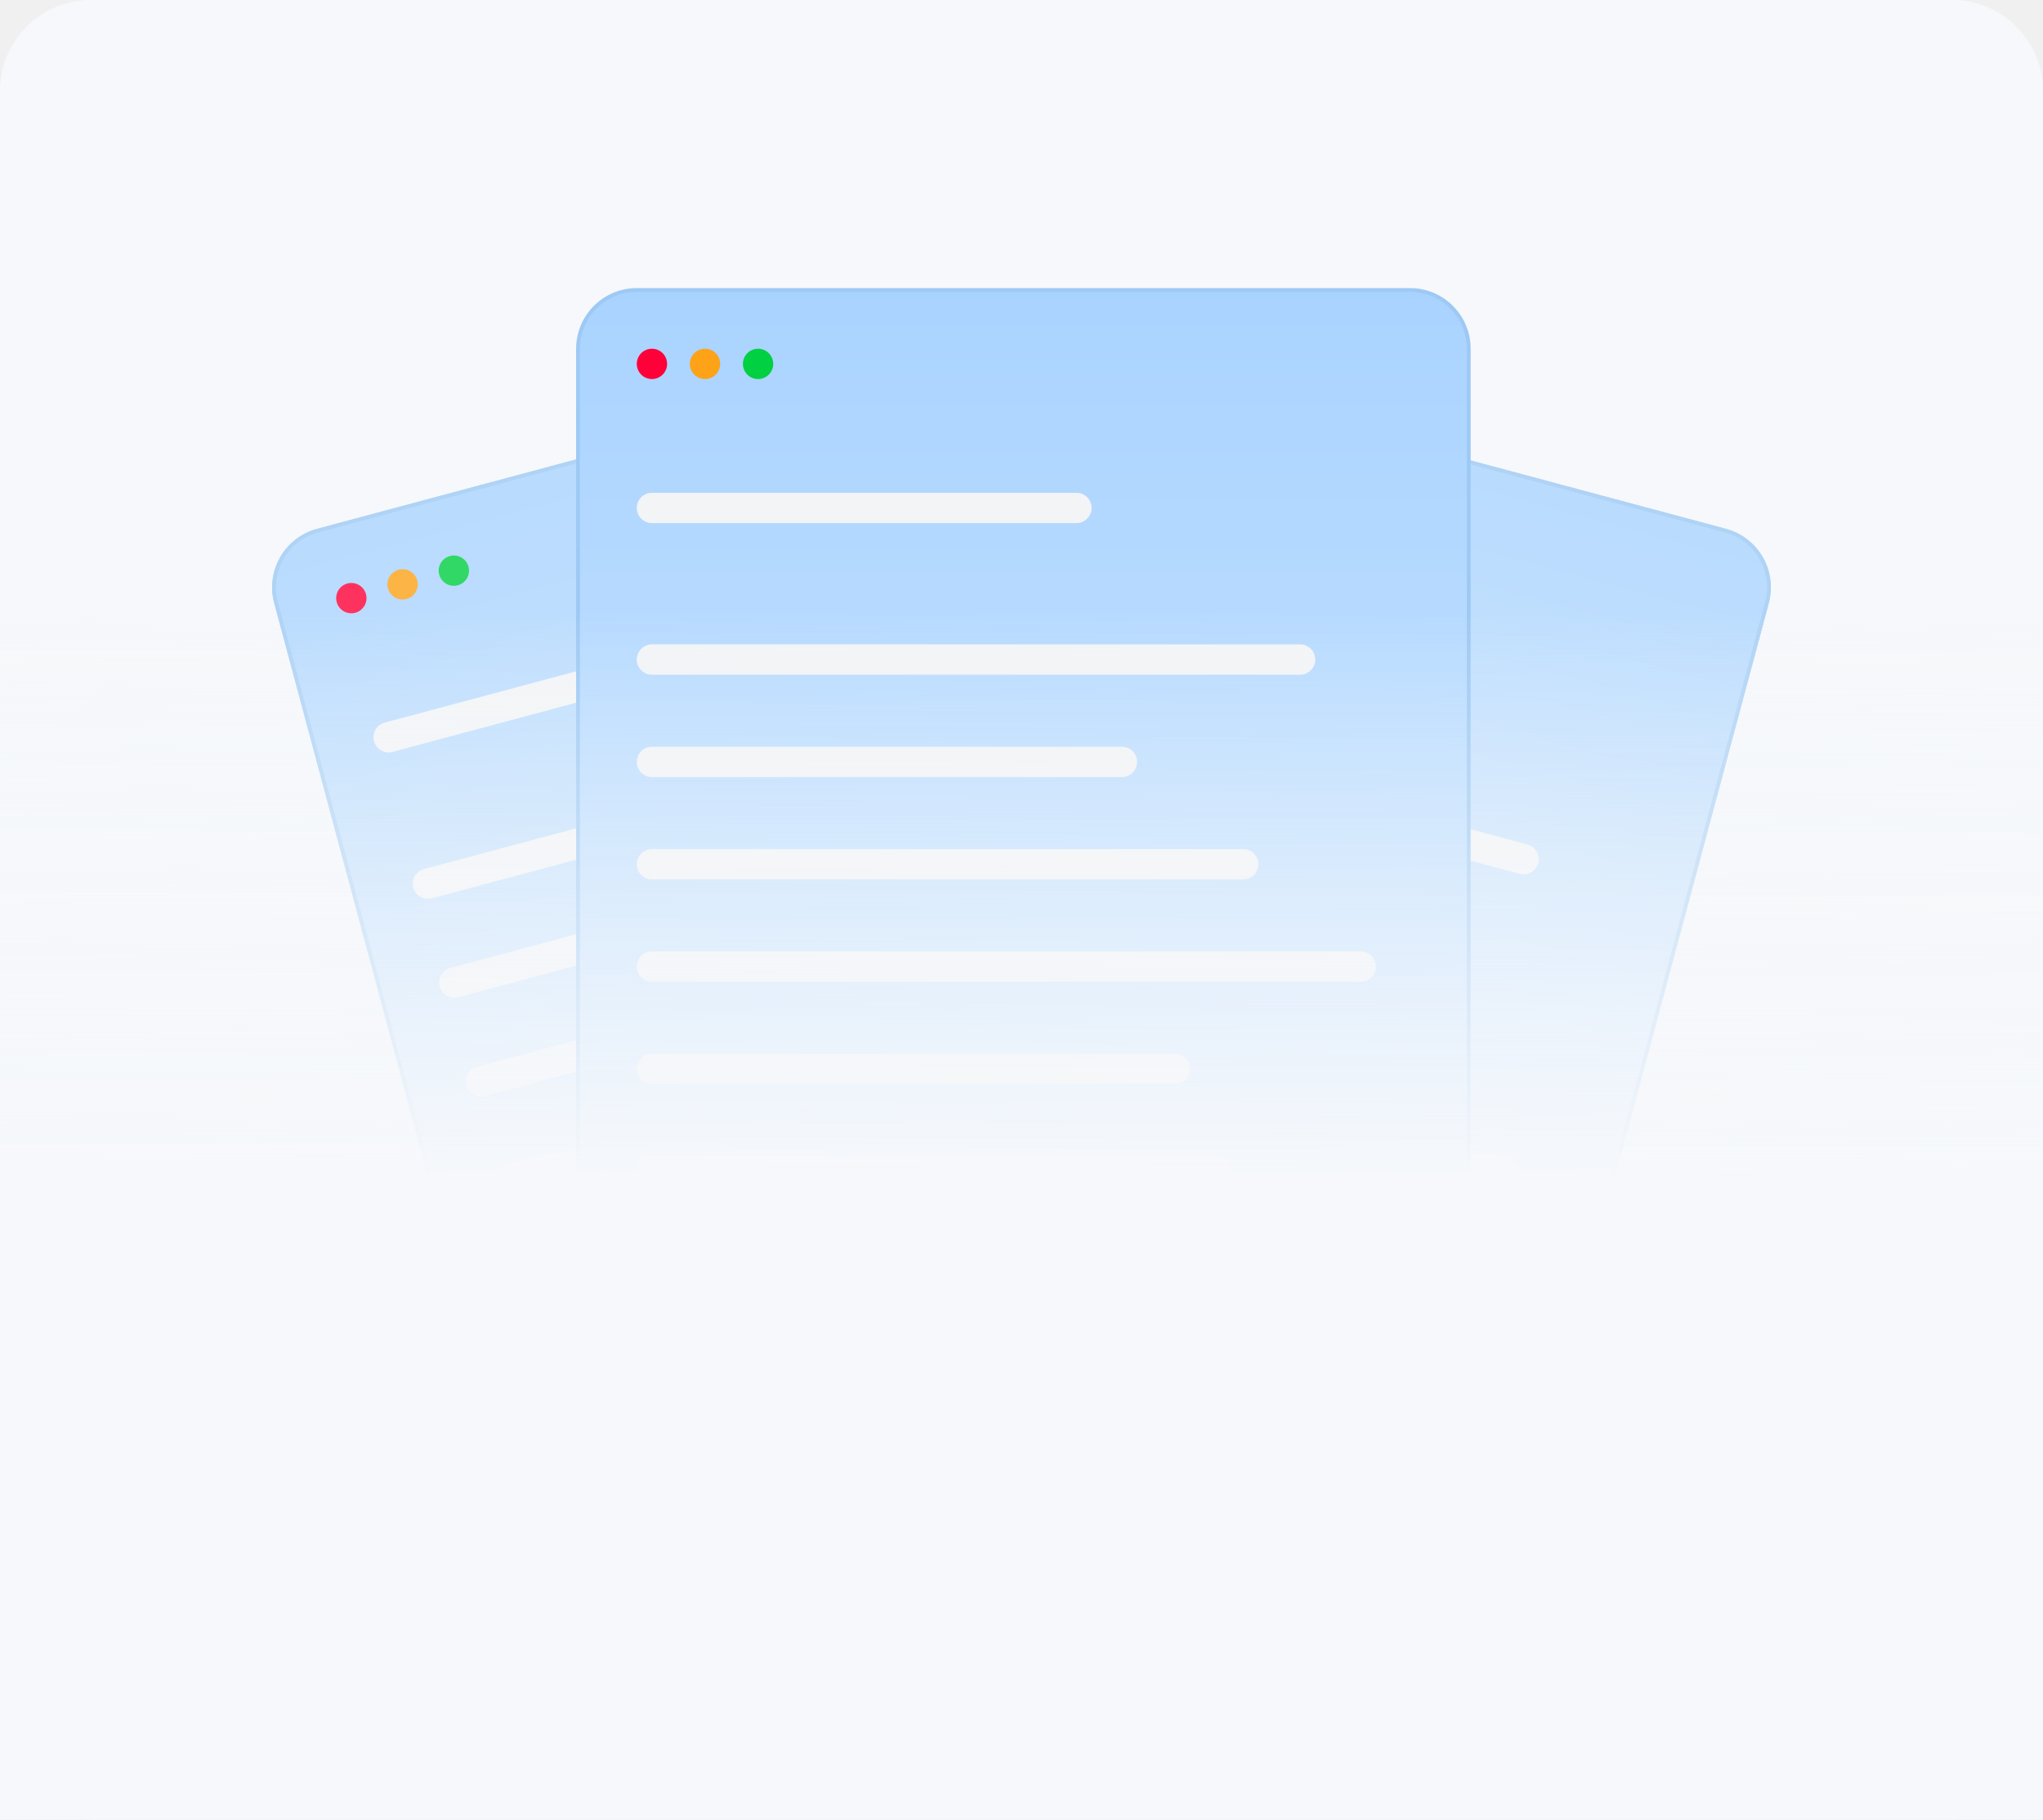
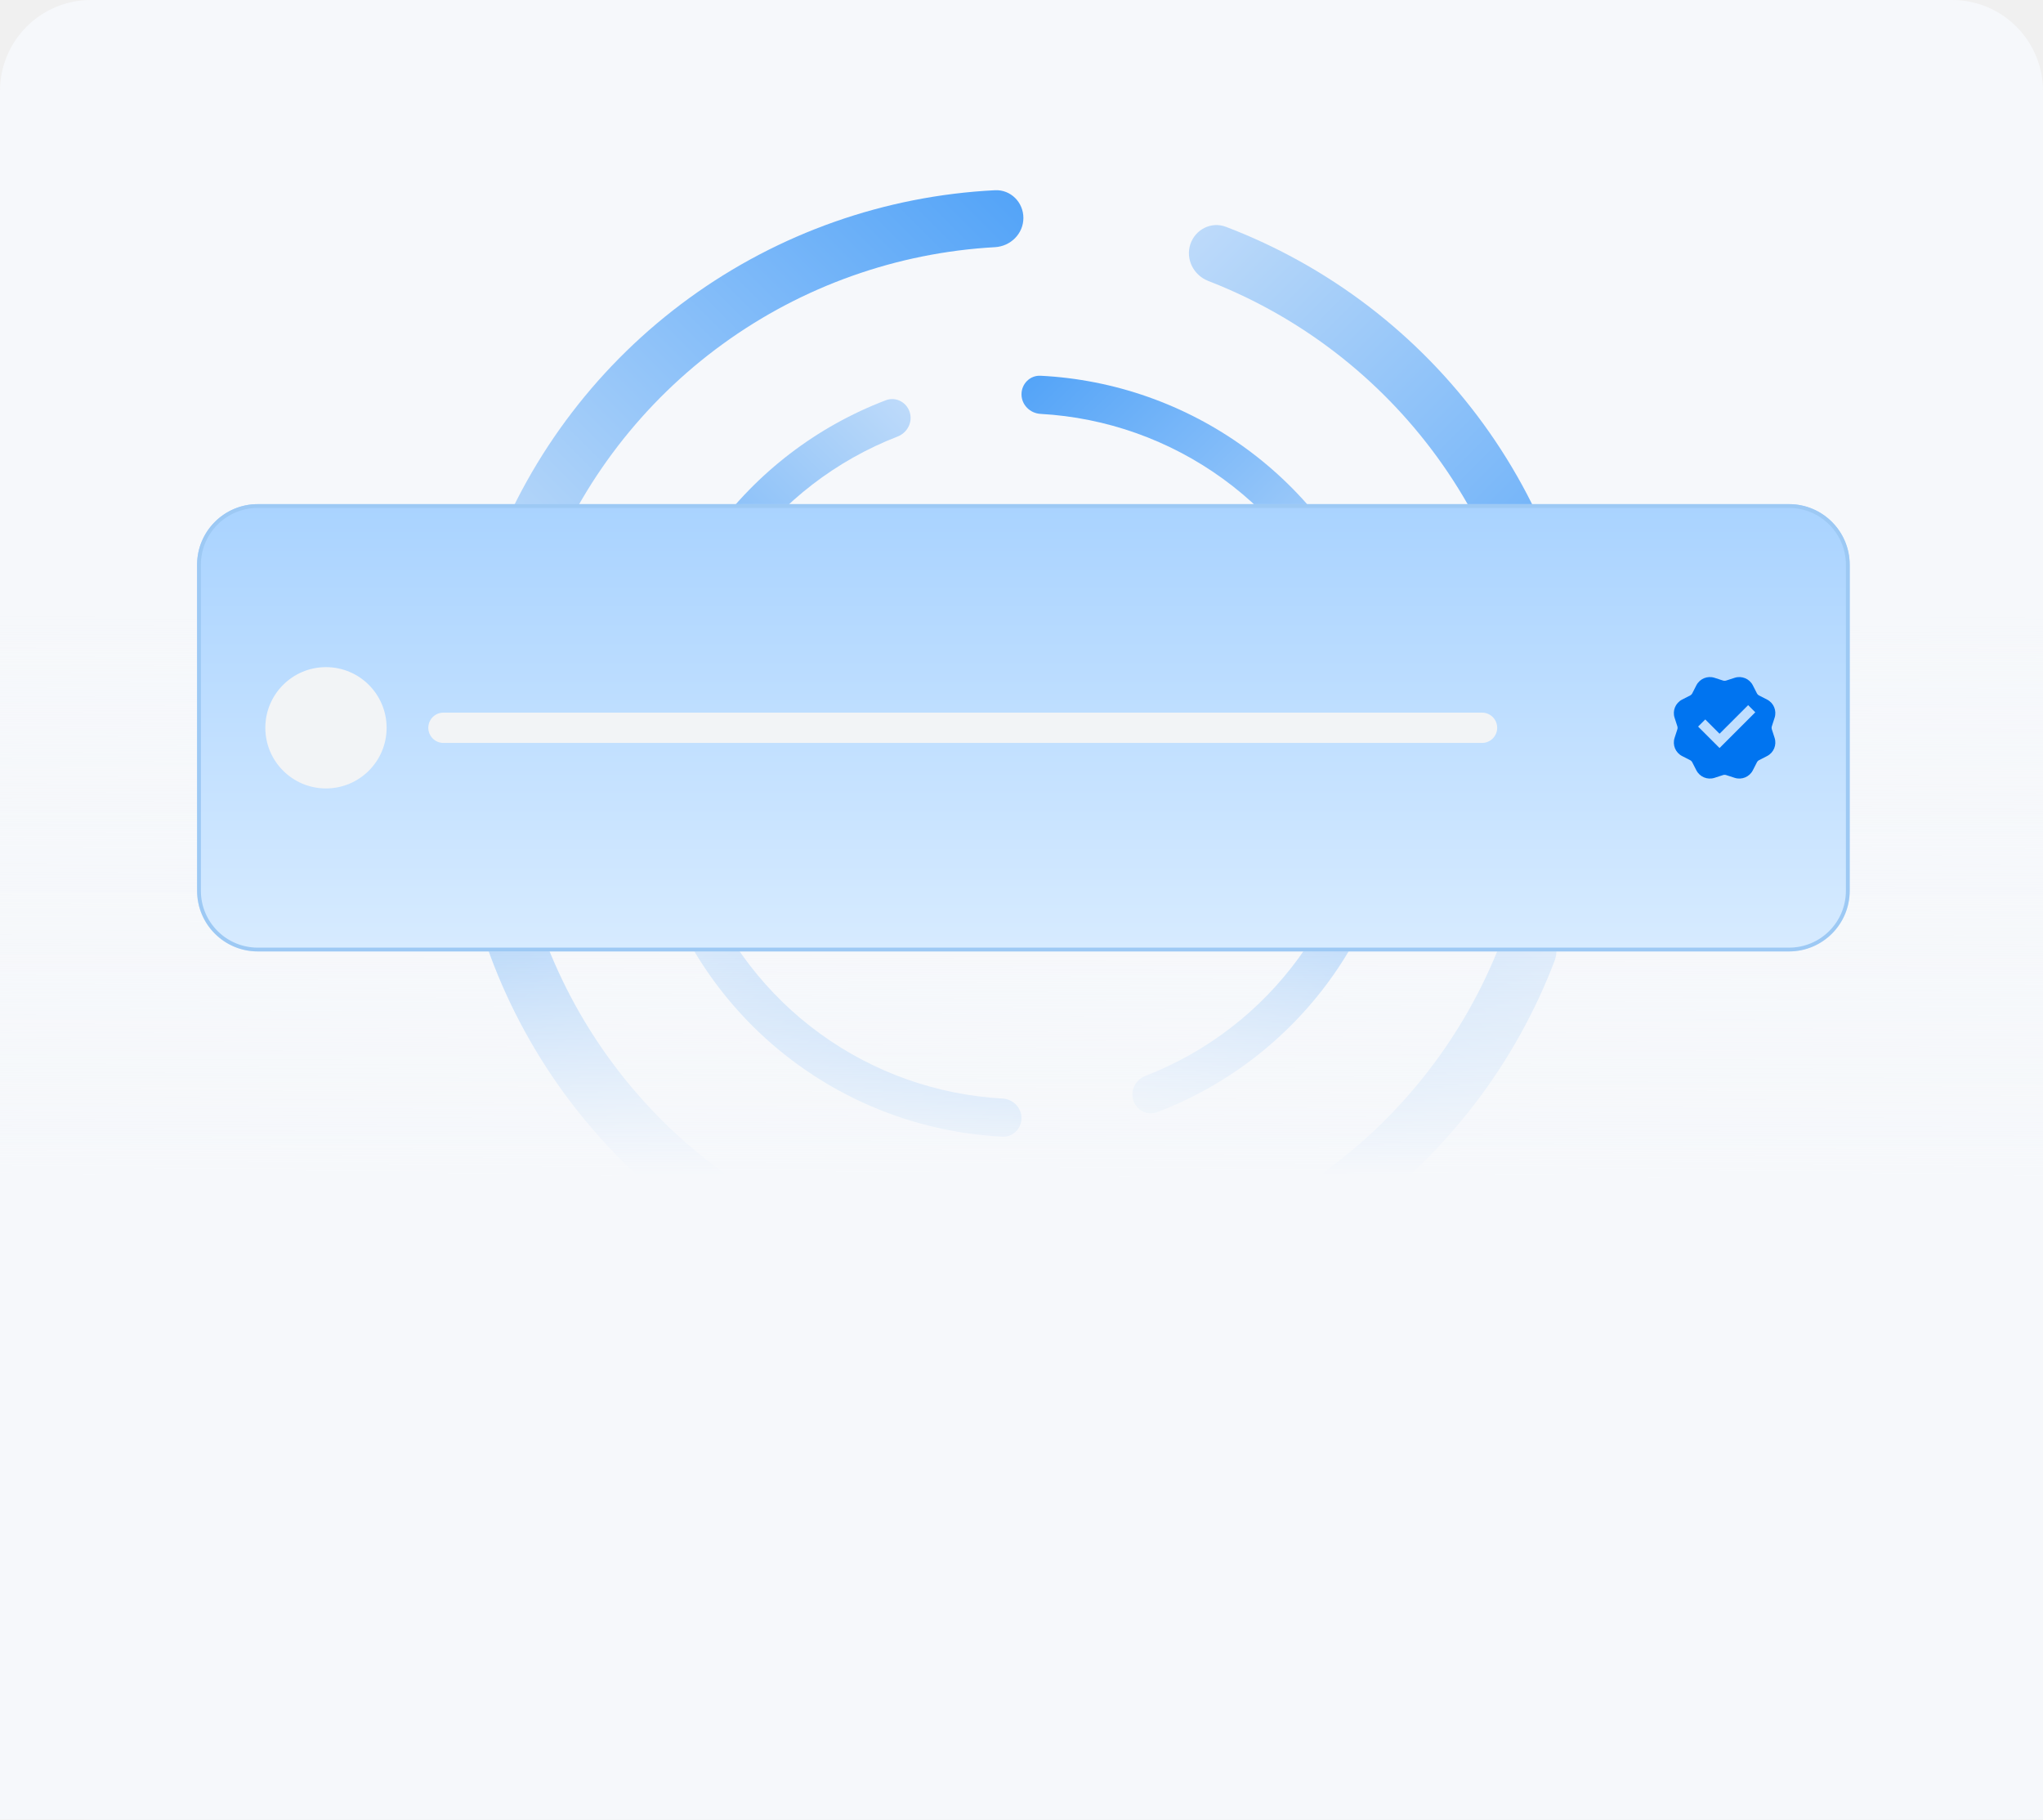
<svg xmlns="http://www.w3.org/2000/svg" width="539" height="480" viewBox="0 0 539 480" fill="none">
  <rect width="539" height="480" rx="24" fill="#F6F8FB" />
-   <g opacity="0.8">
-     <g clip-path="url(#clip0_1_122)">
-       <rect x="242.844" y="82.57" width="236" height="300" rx="16" transform="rotate(15 242.844 82.5703)" fill="url(#paint0_linear_1_122)" />
-       <rect x="254.156" y="102.164" width="8" height="8" rx="4" transform="rotate(15 254.156 102.164)" fill="#FF0038" />
-       <rect x="267.679" y="105.788" width="8" height="8" rx="4" transform="rotate(15 267.679 105.788)" fill="#FEA218" />
-       <rect x="281.202" y="109.411" width="8" height="8" rx="4" transform="rotate(15 281.202 109.411)" fill="#00D041" />
-       <rect x="244.32" y="138.871" width="120" height="8" rx="4" transform="rotate(15 244.32 138.871)" fill="#F2F4F6" />
-       <rect x="233.969" y="177.508" width="179" height="8" rx="4" transform="rotate(15 233.969 177.508)" fill="#F2F4F6" />
-       <rect x="226.984" y="203.586" width="132" height="8" rx="4" transform="rotate(15 226.984 203.586)" fill="#F2F4F6" />
-       <rect x="199.031" y="307.91" width="157" height="8" rx="4" transform="rotate(15 199.031 307.91)" fill="#F2F4F6" />
-       <rect x="219.992" y="229.668" width="164" height="8" rx="4" transform="rotate(15 219.992 229.668)" fill="#F2F4F6" />
-       <rect x="206.016" y="281.828" width="146" height="8" rx="4" transform="rotate(15 206.016 281.828)" fill="#F2F4F6" />
-       <rect x="213.008" y="255.75" width="195" height="8" rx="4" transform="rotate(15 213.008 255.75)" fill="#F2F4F6" />
-     </g>
-     <rect x="243.197" y="83.183" width="235" height="299" rx="15.5" transform="rotate(15 243.197 83.1827)" stroke="#9DC9F4" />
+   <rect width="300" height="300" transform="translate(120 50)" fill="#F6F8FB" />
+   <path d="M412.5 200C416.642 200 420.02 196.639 419.813 192.503C418.36 163.475 408.499 135.433 391.353 111.832C374.206 88.232 350.584 70.188 323.425 59.837C319.555 58.361 315.315 60.535 314.035 64.474V64.474C312.755 68.414 314.92 72.625 318.783 74.122C342.931 83.48 363.933 99.612 379.217 120.649C394.502 141.687 403.354 166.645 404.792 192.503C405.022 196.639 408.358 200 412.5 200V200Z" fill="url(#paint0_linear_3_30)" />
+   <path d="M270 342.5C270 346.642 273.361 350.02 277.497 349.813C306.525 348.36 334.567 338.499 358.168 321.353C381.768 304.206 399.812 280.584 410.163 253.425C411.639 249.555 409.465 245.315 405.526 244.035V244.035C401.586 242.755 397.375 244.92 395.878 248.783C386.52 272.931 370.389 293.933 349.351 309.217C328.313 324.502 303.355 333.354 277.497 334.792C273.361 335.022 270 338.358 270 342.5V342.5Z" fill="url(#paint1_linear_3_30)" />
+   <path d="M127.5 200C123.358 200 119.98 203.361 120.187 207.497C121.64 236.525 131.501 264.567 148.647 288.168C165.794 311.768 189.416 329.812 216.575 340.163C220.445 341.639 224.685 339.465 225.965 335.526V335.526C227.245 331.586 225.08 327.375 221.217 325.878C197.069 316.52 176.067 300.389 160.783 279.351C145.498 258.313 136.646 233.355 135.208 207.497C134.978 203.361 131.642 200 127.5 200V200Z" fill="url(#paint2_linear_3_30)" />
+   <path d="M270 57.5C270 53.358 266.639 49.98 262.503 50.187C233.475 51.64 205.433 61.501 181.832 78.647C158.232 95.794 140.188 119.416 129.837 146.575C128.361 150.445 130.535 154.685 134.474 155.965V155.965C138.414 157.245 142.625 155.08 144.122 151.217C153.48 127.069 169.611 106.067 190.649 90.783C211.687 75.498 236.645 66.646 262.503 65.208C266.639 64.978 270 61.642 270 57.5V57.5Z" fill="url(#paint3_linear_3_30)" />
+   <path d="M174.025 199.5C171.25 199.5 168.987 197.248 169.126 194.477C170.099 175.028 176.705 156.24 188.194 140.428C199.682 124.615 215.509 112.526 233.705 105.591C236.298 104.602 239.139 106.058 239.997 108.698V108.698C240.854 111.337 239.403 114.159 236.816 115.162C220.636 121.432 206.565 132.24 196.324 146.335C186.084 160.43 180.153 177.152 179.19 194.477C179.035 197.248 176.8 199.5 174.025 199.5V199.5Z" fill="url(#paint4_linear_3_30)" />
+   <path d="M269.5 294.975C269.5 297.75 267.248 300.013 264.477 299.874C245.028 298.901 226.24 292.295 210.428 280.806C194.615 269.318 182.526 253.491 175.591 235.295C174.602 232.702 176.058 229.861 178.698 229.003V229.003C181.337 228.146 184.159 229.597 185.162 232.184C191.432 248.364 202.24 262.435 216.335 272.676C230.43 282.916 247.152 288.847 264.477 289.81C267.248 289.965 269.5 292.2 269.5 294.975V294.975Z" fill="url(#paint5_linear_3_30)" />
+   <path d="M364.975 199.5C367.75 199.5 370.013 201.752 369.874 204.523C368.901 223.972 362.295 242.76 350.806 258.572C339.318 274.385 323.491 286.474 305.295 293.409C302.702 294.398 299.861 292.942 299.003 290.302V290.302C298.146 287.663 299.597 284.841 302.184 283.838C318.364 277.568 332.435 266.76 342.676 252.665C352.916 238.57 358.847 221.848 359.81 204.523C359.965 201.752 362.2 199.5 364.975 199.5V199.5Z" fill="url(#paint6_linear_3_30)" />
+   <path d="M269.5 104.025C269.5 101.25 271.752 98.987 274.523 99.126C293.972 100.099 312.76 106.705 328.572 118.194C344.385 129.682 356.474 145.509 363.409 163.705C364.398 166.298 362.942 169.139 360.302 169.997V169.997C357.663 170.854 354.841 169.403 353.838 166.816C347.568 150.636 336.76 136.565 322.665 126.324C308.57 116.084 291.848 110.153 274.523 109.19C271.752 109.035 269.5 106.8 269.5 104.025V104.025Z" fill="url(#paint7_linear_3_30)" />
+   <rect y="161" width="539" height="319" fill="url(#paint8_linear_3_30)" />
+   <g clip-path="url(#clip0_3_30)">
+     <rect x="52" y="133" width="436" height="118" rx="16" fill="url(#paint9_linear_3_30)" />
+     <rect x="113" y="188" width="282" height="8" rx="4" fill="#F2F4F6" />
+     <circle cx="86" cy="192" r="16" fill="#F2F4F6" />
+     <path d="M452.339 178.812C450.47 178.207 448.438 179.049 447.545 180.798L446.47 182.901C446.343 183.151 446.14 183.354 445.89 183.482L443.787 184.556C442.038 185.45 441.196 187.481 441.801 189.35L442.528 191.596C442.615 191.863 442.615 192.151 442.528 192.418L441.801 194.664C441.196 196.533 442.038 198.565 443.787 199.458L445.89 200.533C446.14 200.66 446.343 200.864 446.47 201.114L447.545 203.216C448.438 204.966 450.47 205.807 452.339 205.202L454.585 204.475C454.852 204.388 455.14 204.388 455.407 204.475L457.653 205.202C459.522 205.807 461.554 204.966 462.447 203.216L463.522 201.114C463.649 200.864 463.853 200.66 464.102 200.533L466.205 199.458C467.955 198.565 468.796 196.533 468.191 194.664L467.464 192.418C467.377 192.151 467.377 191.863 467.464 191.596L468.191 189.35C468.796 187.481 467.955 185.45 466.205 184.556L464.102 183.482C463.853 183.354 463.649 183.151 463.522 182.901L462.447 180.798C461.554 179.049 459.522 178.207 457.653 178.812L455.407 179.539C455.14 179.626 454.852 179.626 454.585 179.539L452.339 178.812ZM448.009 191.684L449.895 189.798L453.666 193.569L461.208 186.027L463.094 187.912L453.666 197.34L448.009 191.684Z" fill="#0074F0" />
  </g>
-   <g opacity="0.8">
-     <g clip-path="url(#clip1_1_122)">
-       <rect x="68.203" y="143.652" width="236" height="300" rx="16" transform="rotate(-15 68.2031 143.652)" fill="url(#paint1_linear_1_122)" />
-       <rect x="87.797" y="154.965" width="8" height="8" rx="4" transform="rotate(-15 87.7969 154.965)" fill="#FF0038" />
-       <rect x="101.32" y="151.341" width="8" height="8" rx="4" transform="rotate(-15 101.32 151.341)" fill="#FEA218" />
-       <rect x="114.843" y="147.718" width="8" height="8" rx="4" transform="rotate(-15 114.843 147.718)" fill="#00D041" />
-       <rect x="97.633" y="191.672" width="120" height="8" rx="4" transform="rotate(-15 97.6328 191.672)" fill="#F2F4F6" />
-       <rect x="107.984" y="230.309" width="179" height="8" rx="4" transform="rotate(-15 107.984 230.309)" fill="#F2F4F6" />
-       <rect x="114.977" y="256.387" width="132" height="8" rx="4" transform="rotate(-15 114.977 256.387)" fill="#F2F4F6" />
-       <rect x="142.93" y="360.711" width="157" height="8" rx="4" transform="rotate(-15 142.93 360.711)" fill="#F2F4F6" />
-       <rect x="121.961" y="282.469" width="164" height="8" rx="4" transform="rotate(-15 121.961 282.469)" fill="#F2F4F6" />
-       <rect x="135.938" y="334.629" width="146" height="8" rx="4" transform="rotate(-15 135.938 334.629)" fill="#F2F4F6" />
-       <rect x="128.953" y="308.551" width="195" height="8" rx="4" transform="rotate(-15 128.953 308.551)" fill="#F2F4F6" />
-     </g>
-     <rect x="68.816" y="144.006" width="235" height="299" rx="15.5" transform="rotate(-15 68.8155 144.006)" stroke="#9DC9F4" />
-   </g>
-   <rect x="152.5" y="76.5" width="235" height="299" rx="15.5" fill="url(#paint2_linear_1_122)" />
-   <rect x="152.5" y="76.5" width="235" height="299" rx="15.5" stroke="#9DC9F4" />
-   <rect x="168" y="92" width="8" height="8" rx="4" fill="#FF0038" />
-   <rect x="182" y="92" width="8" height="8" rx="4" fill="#FEA218" />
-   <rect x="196" y="92" width="8" height="8" rx="4" fill="#00D041" />
-   <rect x="168" y="130" width="120" height="8" rx="4" fill="#F2F4F6" />
-   <rect x="168" y="170" width="179" height="8" rx="4" fill="#F2F4F6" />
-   <rect x="168" y="197" width="132" height="8" rx="4" fill="#F2F4F6" />
-   <rect x="168" y="305" width="157" height="8" rx="4" fill="#F2F4F6" />
-   <rect x="168" y="224" width="164" height="8" rx="4" fill="#F2F4F6" />
-   <rect x="168" y="278" width="146" height="8" rx="4" fill="#F2F4F6" />
-   <rect x="168" y="251" width="195" height="8" rx="4" fill="#F2F4F6" />
-   <rect y="161" width="539" height="319" fill="url(#paint3_linear_1_122)" />
+   <rect x="52.5" y="133.5" width="435" height="117" rx="15.5" stroke="#9DC9F4" />
  <defs>
-     <linearGradient id="paint0_linear_1_122" x1="360.844" y1="82.57" x2="360.844" y2="382.57" gradientUnits="userSpaceOnUse">
-       <stop stop-color="#A9D3FF" />
-       <stop offset="1" stop-color="#ECF5FF" />
+     <linearGradient id="paint0_linear_3_30" x1="270" y1="50" x2="420" y2="200" gradientUnits="userSpaceOnUse">
+       <stop stop-color="#D6E7FA" />
+       <stop offset="1" stop-color="#52A3F8" />
    </linearGradient>
-     <linearGradient id="paint1_linear_1_122" x1="186.203" y1="143.652" x2="186.203" y2="443.652" gradientUnits="userSpaceOnUse">
-       <stop stop-color="#A9D3FF" />
-       <stop offset="1" stop-color="#D9ECFF" />
+     <linearGradient id="paint1_linear_3_30" x1="420" y1="200" x2="270" y2="350" gradientUnits="userSpaceOnUse">
+       <stop stop-color="#D6E7FA" />
+       <stop offset="1" stop-color="#52A3F8" />
    </linearGradient>
-     <linearGradient id="paint2_linear_1_122" x1="270" y1="76" x2="270" y2="376" gradientUnits="userSpaceOnUse">
+     <linearGradient id="paint2_linear_3_30" x1="270" y1="350" x2="120" y2="200" gradientUnits="userSpaceOnUse">
+       <stop stop-color="#D6E7FA" />
+       <stop offset="1" stop-color="#52A3F8" />
+     </linearGradient>
+     <linearGradient id="paint3_linear_3_30" x1="120" y1="200" x2="270" y2="50" gradientUnits="userSpaceOnUse">
+       <stop stop-color="#D6E7FA" />
+       <stop offset="1" stop-color="#52A3F8" />
+     </linearGradient>
+     <linearGradient id="paint4_linear_3_30" x1="269.5" y1="99" x2="169" y2="199.5" gradientUnits="userSpaceOnUse">
+       <stop stop-color="#D6E7FA" />
+       <stop offset="1" stop-color="#52A3F8" />
+     </linearGradient>
+     <linearGradient id="paint5_linear_3_30" x1="169" y1="199.5" x2="269.5" y2="300" gradientUnits="userSpaceOnUse">
+       <stop stop-color="#D6E7FA" />
+       <stop offset="1" stop-color="#52A3F8" />
+     </linearGradient>
+     <linearGradient id="paint6_linear_3_30" x1="269.5" y1="300" x2="370" y2="199.5" gradientUnits="userSpaceOnUse">
+       <stop stop-color="#D6E7FA" />
+       <stop offset="1" stop-color="#52A3F8" />
+     </linearGradient>
+     <linearGradient id="paint7_linear_3_30" x1="370" y1="199.5" x2="269.5" y2="99" gradientUnits="userSpaceOnUse">
+       <stop stop-color="#D6E7FA" />
+       <stop offset="1" stop-color="#52A3F8" />
+     </linearGradient>
+     <linearGradient id="paint8_linear_3_30" x1="270" y1="161" x2="269.5" y2="480" gradientUnits="userSpaceOnUse">
+       <stop stop-color="#F6F8FB" stop-opacity="0" />
+       <stop offset="0.469" stop-color="#F6F8FB" />
+     </linearGradient>
+     <linearGradient id="paint9_linear_3_30" x1="270" y1="133" x2="270" y2="251" gradientUnits="userSpaceOnUse">
      <stop stop-color="#A9D3FF" />
      <stop offset="1" stop-color="#D7EBFF" />
    </linearGradient>
-     <linearGradient id="paint3_linear_1_122" x1="270" y1="161" x2="269.5" y2="480" gradientUnits="userSpaceOnUse">
-       <stop stop-color="#F6F8FB" stop-opacity="0" />
-       <stop offset="0.469" stop-color="#F6F8FB" />
-     </linearGradient>
-     <clipPath id="clip0_1_122">
-       <rect x="242.844" y="82.57" width="236" height="300" rx="16" transform="rotate(15 242.844 82.5703)" fill="white" />
-     </clipPath>
-     <clipPath id="clip1_1_122">
-       <rect x="68.203" y="143.652" width="236" height="300" rx="16" transform="rotate(-15 68.2031 143.652)" fill="white" />
+     <clipPath id="clip0_3_30">
+       <rect x="52" y="133" width="436" height="118" rx="16" fill="white" />
    </clipPath>
  </defs>
</svg>
